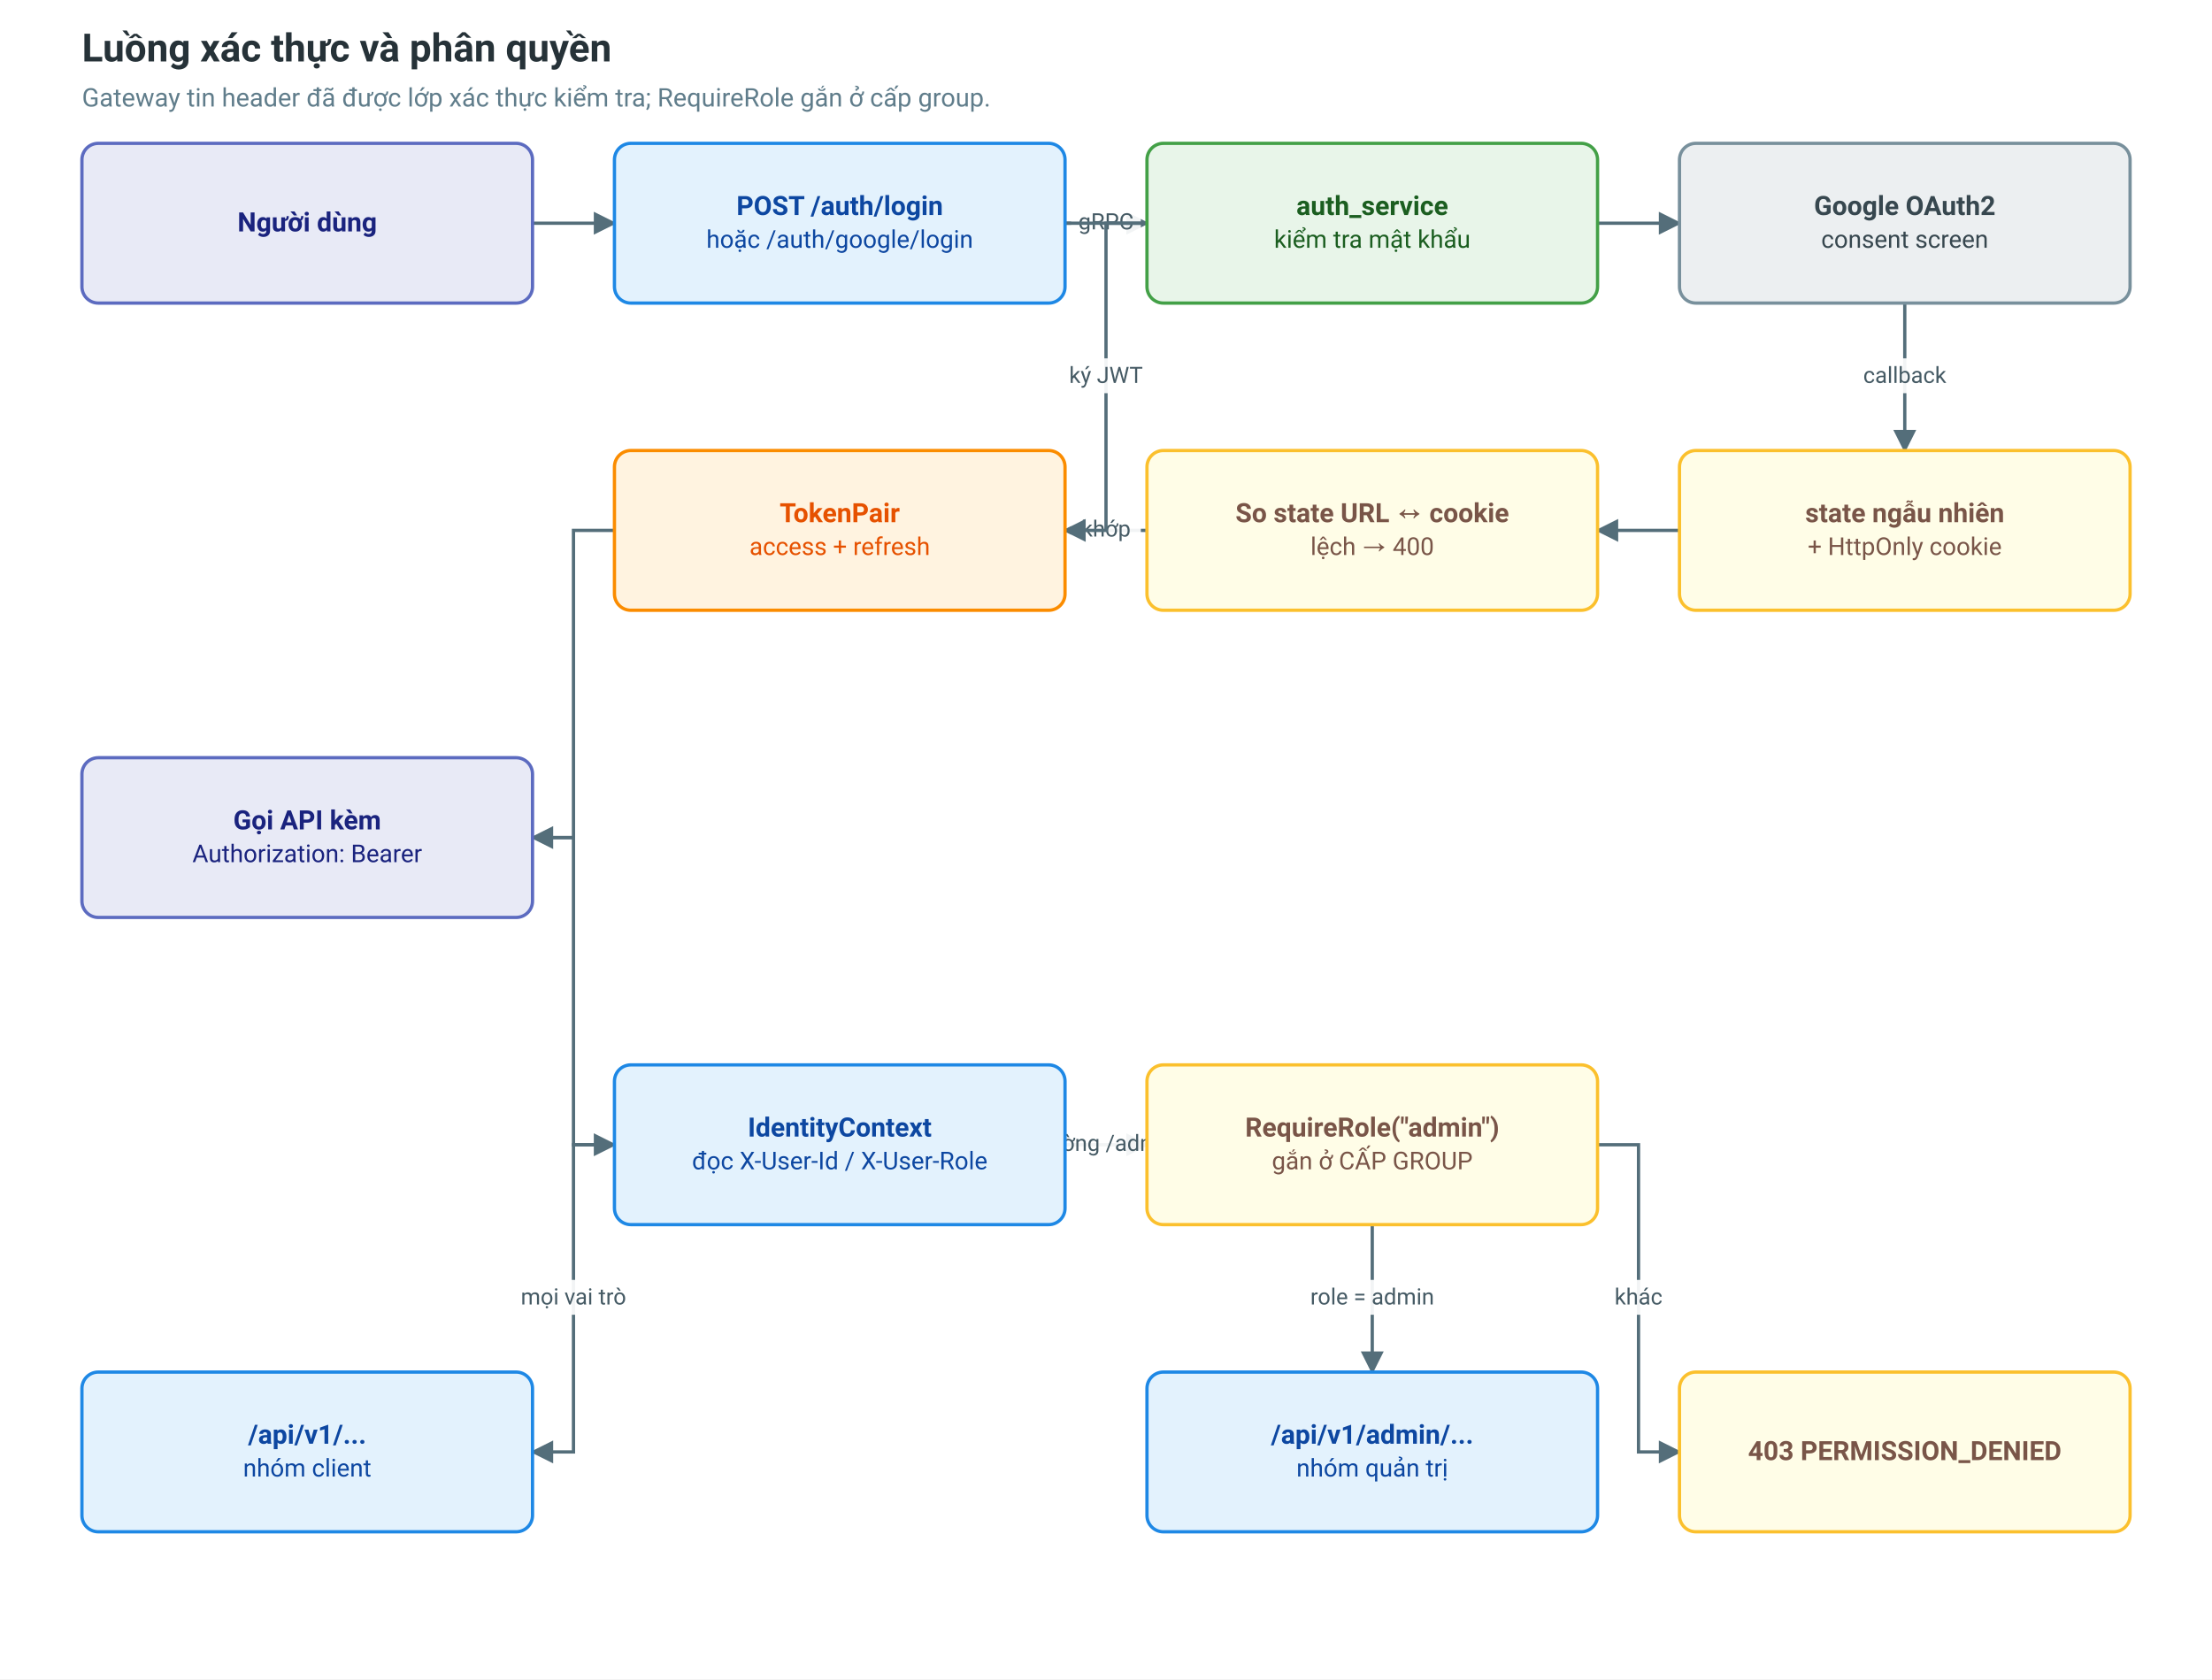
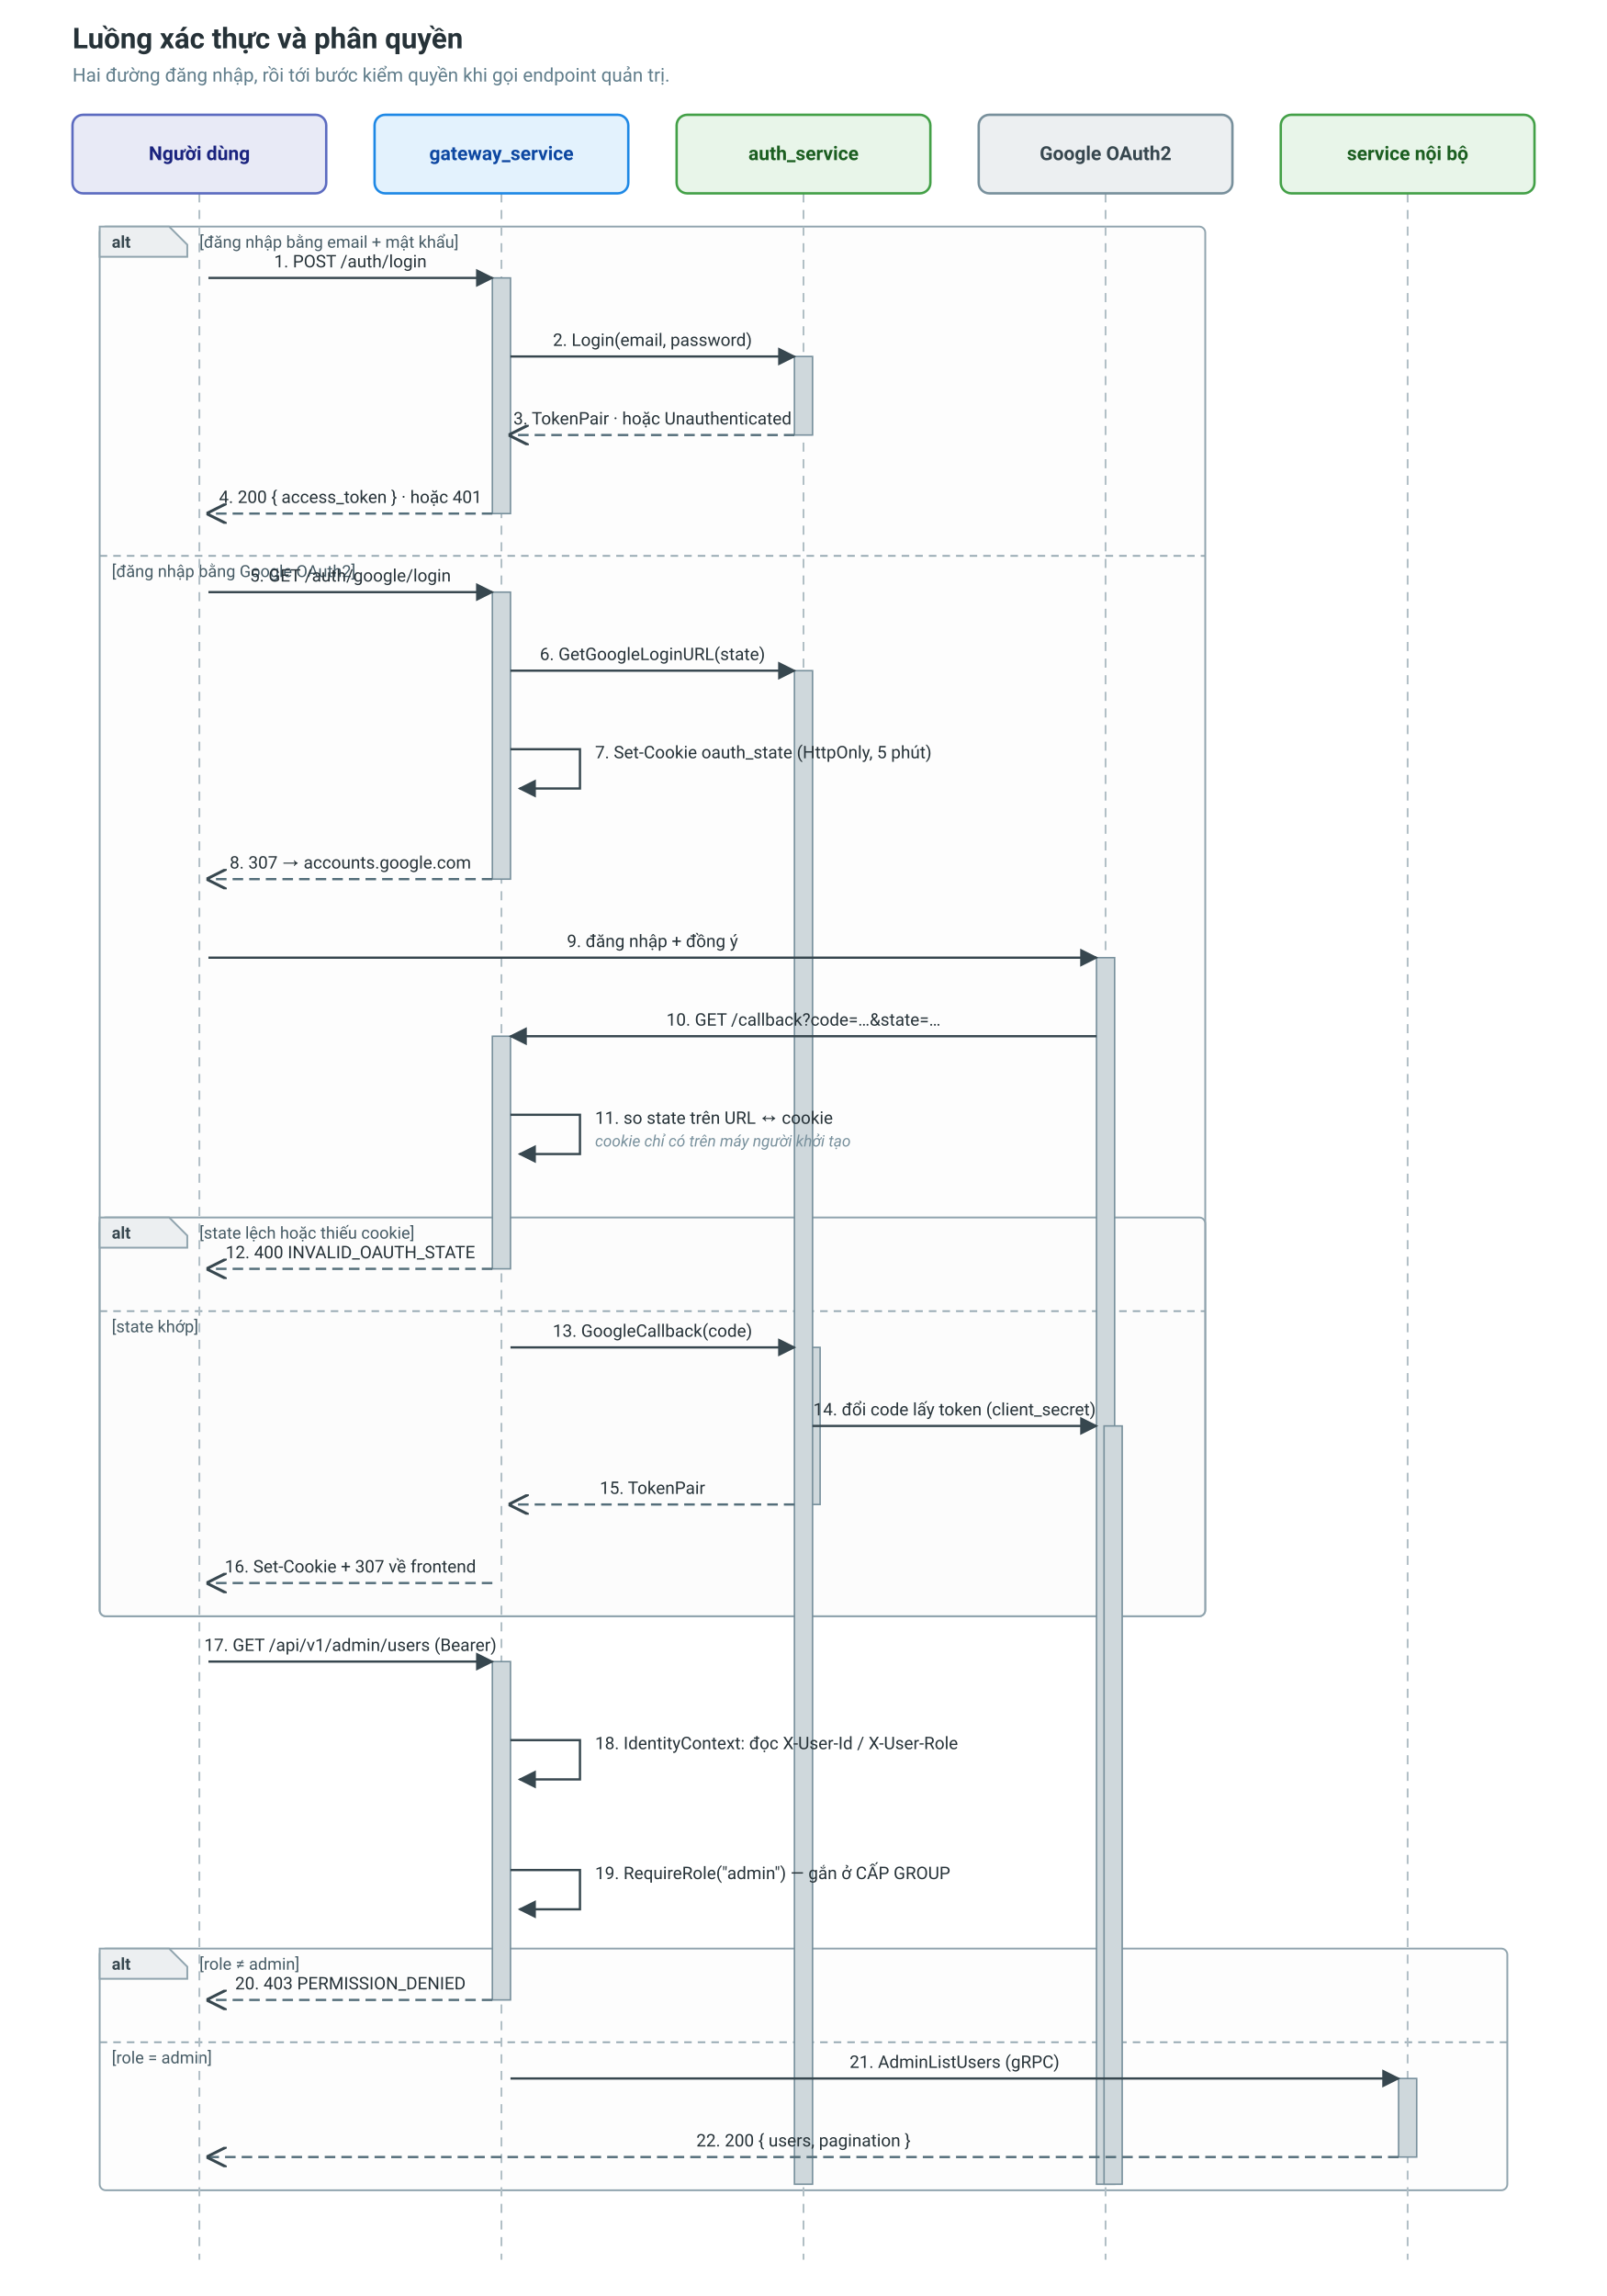
- <svg xmlns="http://www.w3.org/2000/svg" width="1080" height="820" viewBox="0 0 1080 820" font-family="Segoe UI, Roboto, Helvetica, Arial, sans-serif">
-   <rect width="1080" height="820" fill="#FFFFFF" />
+ <svg xmlns="http://www.w3.org/2000/svg" width="1064" height="1520" viewBox="0 0 1064 1520" font-family="Segoe UI, Roboto, Helvetica, Arial, sans-serif">
+   <rect width="1064" height="1520" fill="#FFFFFF" />
  <defs>
-     <marker id="arrow" viewBox="0 0 10 10" refX="9" refY="5" markerWidth="7" markerHeight="7" orient="auto-start-reverse">
-       <path d="M 0 0 L 10 5 L 0 10 z" fill="#546E7A" />
+     <marker id="solid" viewBox="0 0 10 10" refX="9" refY="5" markerWidth="8" markerHeight="8" orient="auto-start-reverse">
+       <path d="M 0 0 L 10 5 L 0 10 z" fill="#37474F" />
+     </marker>
+     <marker id="open" viewBox="0 0 10 10" refX="9" refY="5" markerWidth="9" markerHeight="9" orient="auto-start-reverse">
+       <path d="M 0 0 L 10 5 L 0 10" fill="none" stroke="#37474F" stroke-width="1.4" />
    </marker>
  </defs>
-   <text x="40" y="30" font-size="19" font-weight="600" fill="#263238">Luồng xác thực và phân quyền</text>
-   <text x="40" y="52" font-size="12.5" fill="#607D8B">Gateway tin header đã được lớp xác thực kiểm tra; RequireRole gắn ở cấp group.</text>
-   <polyline points="260,109 300,109" fill="none" stroke="#546E7A" stroke-width="1.6" marker-end="url(#arrow)" />
-   <polyline points="520,109 560,109" fill="none" stroke="#546E7A" stroke-width="1.6" marker-end="url(#arrow)" />
-   <rect x="523" y="100" width="34" height="17" rx="3" fill="#FFFFFF" opacity="0.92" />
-   <text x="540" y="112" font-size="11" fill="#455A64" text-anchor="middle">gRPC</text>
-   <polyline points="520,109 820,109" fill="none" stroke="#546E7A" stroke-width="1.6" marker-end="url(#arrow)" />
-   <rect x="629" y="100" width="82" height="17" rx="3" fill="#FFFFFF" opacity="0.92" />
-   <text x="670" y="112" font-size="11" fill="#455A64" text-anchor="middle">redirect 307</text>
-   <polyline points="930,148 930,220" fill="none" stroke="#546E7A" stroke-width="1.6" marker-end="url(#arrow)" />
-   <rect x="901" y="175" width="58" height="17" rx="3" fill="#FFFFFF" opacity="0.92" />
-   <text x="930" y="187" font-size="11" fill="#455A64" text-anchor="middle">callback</text>
-   <polyline points="820,259 780,259" fill="none" stroke="#546E7A" stroke-width="1.6" marker-end="url(#arrow)" />
-   <polyline points="560,259 520,259" fill="none" stroke="#546E7A" stroke-width="1.6" marker-end="url(#arrow)" />
-   <rect x="523" y="250" width="34" height="17" rx="3" fill="#FFFFFF" opacity="0.92" />
-   <text x="540" y="262" font-size="11" fill="#455A64" text-anchor="middle">khớp</text>
-   <polyline points="560,109 540,109 540,259 520,259" fill="none" stroke="#546E7A" stroke-width="1.6" marker-end="url(#arrow)" />
-   <rect x="517" y="175" width="46" height="17" rx="3" fill="#FFFFFF" opacity="0.92" />
-   <text x="540" y="187" font-size="11" fill="#455A64" text-anchor="middle">ký JWT</text>
-   <polyline points="300,259 280,259 280,409 260,409" fill="none" stroke="#546E7A" stroke-width="1.6" marker-end="url(#arrow)" />
-   <polyline points="260,409 280,409 280,559 300,559" fill="none" stroke="#546E7A" stroke-width="1.6" marker-end="url(#arrow)" />
-   <polyline points="300,559 280,559 280,709 260,709" fill="none" stroke="#546E7A" stroke-width="1.6" marker-end="url(#arrow)" />
-   <rect x="242" y="625" width="76" height="17" rx="3" fill="#FFFFFF" opacity="0.92" />
-   <text x="280" y="637" font-size="11" fill="#455A64" text-anchor="middle">mọi vai trò</text>
-   <polyline points="520,559 560,559" fill="none" stroke="#546E7A" stroke-width="1.6" marker-end="url(#arrow)" />
-   <rect x="499" y="550" width="82" height="17" rx="3" fill="#FFFFFF" opacity="0.92" />
-   <text x="540" y="562" font-size="11" fill="#455A64" text-anchor="middle">đường /admin</text>
-   <polyline points="670,598 670,670" fill="none" stroke="#546E7A" stroke-width="1.6" marker-end="url(#arrow)" />
-   <rect x="629" y="625" width="82" height="17" rx="3" fill="#FFFFFF" opacity="0.92" />
-   <text x="670" y="637" font-size="11" fill="#455A64" text-anchor="middle">role = admin</text>
-   <polyline points="780,559 800,559 800,709 820,709" fill="none" stroke="#546E7A" stroke-width="1.6" marker-end="url(#arrow)" />
-   <rect x="783" y="625" width="34" height="17" rx="3" fill="#FFFFFF" opacity="0.92" />
-   <text x="800" y="637" font-size="11" fill="#455A64" text-anchor="middle">khác</text>
-   <rect x="40" y="70" width="220" height="78" rx="8" fill="#E8EAF6" stroke="#5C6BC0" stroke-width="1.6" />
-   <text x="150" y="113" font-size="13.0" font-weight="600" fill="#1A237E" text-anchor="middle">Người dùng</text>
-   <rect x="300" y="70" width="220" height="78" rx="8" fill="#E3F2FD" stroke="#1E88E5" stroke-width="1.6" />
-   <text x="410" y="105" font-size="13.0" font-weight="600" fill="#0D47A1" text-anchor="middle">POST /auth/login</text>
-   <text x="410" y="121" font-size="12.0" font-weight="400" fill="#0D47A1" text-anchor="middle">hoặc /auth/google/login</text>
-   <rect x="560" y="70" width="220" height="78" rx="8" fill="#E8F5E9" stroke="#43A047" stroke-width="1.6" />
-   <text x="670" y="105" font-size="13.0" font-weight="600" fill="#1B5E20" text-anchor="middle">auth_service</text>
-   <text x="670" y="121" font-size="12.0" font-weight="400" fill="#1B5E20" text-anchor="middle">kiểm tra mật khẩu</text>
-   <rect x="820" y="70" width="220" height="78" rx="8" fill="#ECEFF1" stroke="#78909C" stroke-width="1.6" />
-   <text x="930" y="105" font-size="13.0" font-weight="600" fill="#37474F" text-anchor="middle">Google OAuth2</text>
-   <text x="930" y="121" font-size="12.0" font-weight="400" fill="#37474F" text-anchor="middle">consent screen</text>
-   <rect x="820" y="220" width="220" height="78" rx="8" fill="#FFFDE7" stroke="#FBC02D" stroke-width="1.6" />
-   <text x="930" y="255" font-size="13.0" font-weight="600" fill="#795548" text-anchor="middle">state ngẫu nhiên</text>
-   <text x="930" y="271" font-size="12.0" font-weight="400" fill="#795548" text-anchor="middle">+ HttpOnly cookie</text>
-   <rect x="560" y="220" width="220" height="78" rx="8" fill="#FFFDE7" stroke="#FBC02D" stroke-width="1.6" />
-   <text x="670" y="255" font-size="13.0" font-weight="600" fill="#795548" text-anchor="middle">So state URL ↔ cookie</text>
-   <text x="670" y="271" font-size="12.0" font-weight="400" fill="#795548" text-anchor="middle">lệch → 400</text>
-   <rect x="300" y="220" width="220" height="78" rx="8" fill="#FFF3E0" stroke="#FB8C00" stroke-width="1.6" />
-   <text x="410" y="255" font-size="13.0" font-weight="600" fill="#E65100" text-anchor="middle">TokenPair</text>
-   <text x="410" y="271" font-size="12.0" font-weight="400" fill="#E65100" text-anchor="middle">access + refresh</text>
-   <rect x="40" y="370" width="220" height="78" rx="8" fill="#E8EAF6" stroke="#5C6BC0" stroke-width="1.6" />
-   <text x="150" y="405" font-size="13.0" font-weight="600" fill="#1A237E" text-anchor="middle">Gọi API kèm</text>
-   <text x="150" y="421" font-size="12.0" font-weight="400" fill="#1A237E" text-anchor="middle">Authorization: Bearer</text>
-   <rect x="300" y="520" width="220" height="78" rx="8" fill="#E3F2FD" stroke="#1E88E5" stroke-width="1.6" />
-   <text x="410" y="555" font-size="13.0" font-weight="600" fill="#0D47A1" text-anchor="middle">IdentityContext</text>
-   <text x="410" y="571" font-size="12.0" font-weight="400" fill="#0D47A1" text-anchor="middle">đọc X-User-Id / X-User-Role</text>
-   <rect x="40" y="670" width="220" height="78" rx="8" fill="#E3F2FD" stroke="#1E88E5" stroke-width="1.6" />
-   <text x="150" y="705" font-size="13.0" font-weight="600" fill="#0D47A1" text-anchor="middle">/api/v1/...</text>
-   <text x="150" y="721" font-size="12.0" font-weight="400" fill="#0D47A1" text-anchor="middle">nhóm client</text>
-   <rect x="560" y="520" width="220" height="78" rx="8" fill="#FFFDE7" stroke="#FBC02D" stroke-width="1.6" />
-   <text x="670" y="555" font-size="13.0" font-weight="600" fill="#795548" text-anchor="middle">RequireRole("admin")</text>
-   <text x="670" y="571" font-size="12.0" font-weight="400" fill="#795548" text-anchor="middle">gắn ở CẤP GROUP</text>
-   <rect x="560" y="670" width="220" height="78" rx="8" fill="#E3F2FD" stroke="#1E88E5" stroke-width="1.6" />
-   <text x="670" y="705" font-size="13.0" font-weight="600" fill="#0D47A1" text-anchor="middle">/api/v1/admin/...</text>
-   <text x="670" y="721" font-size="12.0" font-weight="400" fill="#0D47A1" text-anchor="middle">nhóm quản trị</text>
-   <rect x="820" y="670" width="220" height="78" rx="8" fill="#FFFDE7" stroke="#FBC02D" stroke-width="1.6" />
-   <text x="930" y="713" font-size="13.0" font-weight="600" fill="#795548" text-anchor="middle">403 PERMISSION_DENIED</text>
+   <text x="48" y="32" font-size="19" font-weight="600" fill="#263238">Luồng xác thực và phân quyền</text>
+   <text x="48" y="54" font-size="12.5" fill="#607D8B">Hai đường đăng nhập, rồi tới bước kiểm quyền khi gọi endpoint quản trị.</text>
+   <rect x="66" y="150" width="732" height="920" rx="4" fill="#FAFAFA" fill-opacity="0.55" stroke="#90A4AE" stroke-width="1.2" />
+   <path d="M 66 150 h 46 l 12 12 v 8 h -58 z" fill="#ECEFF1" stroke="#90A4AE" stroke-width="1.2" />
+   <text x="74" y="164" font-size="11" font-weight="700" fill="#37474F">alt</text>
+   <text x="132" y="164" font-size="11" fill="#455A64">[đăng nhập bằng email + mật khẩu]</text>
+   <line x1="66" y1="368" x2="798" y2="368" stroke="#90A4AE" stroke-width="1.1" stroke-dasharray="5 4" />
+   <text x="74" y="382" font-size="11" fill="#455A64">[đăng nhập bằng Google OAuth2]</text>
+   <rect x="66" y="806" width="732" height="264" rx="4" fill="#FAFAFA" fill-opacity="0.55" stroke="#90A4AE" stroke-width="1.2" />
+   <path d="M 66 806 h 46 l 12 12 v 8 h -58 z" fill="#ECEFF1" stroke="#90A4AE" stroke-width="1.2" />
+   <text x="74" y="820" font-size="11" font-weight="700" fill="#37474F">alt</text>
+   <text x="132" y="820" font-size="11" fill="#455A64">[state lệch hoặc thiếu cookie]</text>
+   <line x1="66" y1="868" x2="798" y2="868" stroke="#90A4AE" stroke-width="1.1" stroke-dasharray="5 4" />
+   <text x="74" y="882" font-size="11" fill="#455A64">[state khớp]</text>
+   <rect x="66" y="1290" width="932" height="160" rx="4" fill="#FAFAFA" fill-opacity="0.55" stroke="#90A4AE" stroke-width="1.2" />
+   <path d="M 66 1290 h 46 l 12 12 v 8 h -58 z" fill="#ECEFF1" stroke="#90A4AE" stroke-width="1.2" />
+   <text x="74" y="1304" font-size="11" font-weight="700" fill="#37474F">alt</text>
+   <text x="132" y="1304" font-size="11" fill="#455A64">[role ≠ admin]</text>
+   <line x1="66" y1="1352" x2="998" y2="1352" stroke="#90A4AE" stroke-width="1.1" stroke-dasharray="5 4" />
+   <text x="74" y="1366" font-size="11" fill="#455A64">[role = admin]</text>
+   <line x1="132" y1="128" x2="132" y2="1496" stroke="#B0BEC5" stroke-width="1.2" stroke-dasharray="6 5" />
+   <line x1="332" y1="128" x2="332" y2="1496" stroke="#B0BEC5" stroke-width="1.2" stroke-dasharray="6 5" />
+   <line x1="532" y1="128" x2="532" y2="1496" stroke="#B0BEC5" stroke-width="1.2" stroke-dasharray="6 5" />
+   <line x1="732" y1="128" x2="732" y2="1496" stroke="#B0BEC5" stroke-width="1.2" stroke-dasharray="6 5" />
+   <line x1="932" y1="128" x2="932" y2="1496" stroke="#B0BEC5" stroke-width="1.2" stroke-dasharray="6 5" />
+   <rect x="526" y="236" width="12" height="52" fill="#CFD8DC" stroke="#78909C" stroke-width="1" />
+   <rect x="326" y="184" width="12" height="156" fill="#CFD8DC" stroke="#78909C" stroke-width="1" />
+   <rect x="326" y="392" width="12" height="190" fill="#CFD8DC" stroke="#78909C" stroke-width="1" />
+   <rect x="326" y="686" width="12" height="154" fill="#CFD8DC" stroke="#78909C" stroke-width="1" />
+   <rect x="531" y="892" width="12" height="104" fill="#CFD8DC" stroke="#78909C" stroke-width="1" />
+   <rect x="326" y="1100" width="12" height="224" fill="#CFD8DC" stroke="#78909C" stroke-width="1" />
+   <rect x="926" y="1376" width="12" height="52" fill="#CFD8DC" stroke="#78909C" stroke-width="1" />
+   <rect x="526" y="444" width="12" height="1002" fill="#CFD8DC" stroke="#78909C" stroke-width="1" />
+   <rect x="726" y="634" width="12" height="812" fill="#CFD8DC" stroke="#78909C" stroke-width="1" />
+   <rect x="731" y="944" width="12" height="502" fill="#CFD8DC" stroke="#78909C" stroke-width="1" />
+   <line x1="138" y1="184" x2="326" y2="184" stroke="#37474F" stroke-width="1.5" marker-end="url(#solid)" />
+   <text x="232" y="177" font-size="11.5" fill="#263238" text-anchor="middle">1. POST /auth/login</text>
+   <line x1="338" y1="236" x2="526" y2="236" stroke="#37474F" stroke-width="1.5" marker-end="url(#solid)" />
+   <text x="432" y="229" font-size="11.5" fill="#263238" text-anchor="middle">2. Login(email, password)</text>
+   <line x1="526" y1="288" x2="338" y2="288" stroke="#546E7A" stroke-width="1.5" stroke-dasharray="7 4" marker-end="url(#open)" />
+   <text x="432" y="281" font-size="11.5" fill="#263238" text-anchor="middle">3. TokenPair · hoặc Unauthenticated</text>
+   <line x1="326" y1="340" x2="138" y2="340" stroke="#546E7A" stroke-width="1.5" stroke-dasharray="7 4" marker-end="url(#open)" />
+   <text x="232" y="333" font-size="11.5" fill="#263238" text-anchor="middle">4. 200 { access_token } · hoặc 401</text>
+   <line x1="138" y1="392" x2="326" y2="392" stroke="#37474F" stroke-width="1.5" marker-end="url(#solid)" />
+   <text x="232" y="385" font-size="11.5" fill="#263238" text-anchor="middle">5. GET /auth/google/login</text>
+   <line x1="338" y1="444" x2="526" y2="444" stroke="#37474F" stroke-width="1.5" marker-end="url(#solid)" />
+   <text x="432" y="437" font-size="11.5" fill="#263238" text-anchor="middle">6. GetGoogleLoginURL(state)</text>
+   <polyline points="338,496 384,496 384,522 344,522" fill="none" stroke="#37474F" stroke-width="1.5" marker-end="url(#solid)" />
+   <text x="394" y="502" font-size="11.5" fill="#263238">7. Set-Cookie oauth_state (HttpOnly, 5 phút)</text>
+   <line x1="326" y1="582" x2="138" y2="582" stroke="#546E7A" stroke-width="1.5" stroke-dasharray="7 4" marker-end="url(#open)" />
+   <text x="232" y="575" font-size="11.5" fill="#263238" text-anchor="middle">8. 307 → accounts.google.com</text>
+   <line x1="138" y1="634" x2="726" y2="634" stroke="#37474F" stroke-width="1.5" marker-end="url(#solid)" />
+   <text x="432" y="627" font-size="11.5" fill="#263238" text-anchor="middle">9. đăng nhập + đồng ý</text>
+   <line x1="726" y1="686" x2="338" y2="686" stroke="#37474F" stroke-width="1.5" marker-end="url(#solid)" />
+   <text x="532" y="679" font-size="11.5" fill="#263238" text-anchor="middle">10. GET /callback?code=…&amp;state=…</text>
+   <polyline points="338,738 384,738 384,764 344,764" fill="none" stroke="#37474F" stroke-width="1.5" marker-end="url(#solid)" />
+   <text x="394" y="744" font-size="11.5" fill="#263238">11. so state trên URL ↔ cookie</text>
+   <text x="394" y="759" font-size="10.5" font-style="italic" fill="#78909C">cookie chỉ có trên máy người khởi tạo</text>
+   <line x1="326" y1="840" x2="138" y2="840" stroke="#546E7A" stroke-width="1.5" stroke-dasharray="7 4" marker-end="url(#open)" />
+   <text x="232" y="833" font-size="11.5" fill="#263238" text-anchor="middle">12. 400 INVALID_OAUTH_STATE</text>
+   <line x1="338" y1="892" x2="526" y2="892" stroke="#37474F" stroke-width="1.5" marker-end="url(#solid)" />
+   <text x="432" y="885" font-size="11.5" fill="#263238" text-anchor="middle">13. GoogleCallback(code)</text>
+   <line x1="538" y1="944" x2="726" y2="944" stroke="#37474F" stroke-width="1.5" marker-end="url(#solid)" />
+   <text x="632" y="937" font-size="11.5" fill="#263238" text-anchor="middle">14. đổi code lấy token (client_secret)</text>
+   <line x1="526" y1="996" x2="338" y2="996" stroke="#546E7A" stroke-width="1.5" stroke-dasharray="7 4" marker-end="url(#open)" />
+   <text x="432" y="989" font-size="11.5" fill="#263238" text-anchor="middle">15. TokenPair</text>
+   <line x1="326" y1="1048" x2="138" y2="1048" stroke="#546E7A" stroke-width="1.5" stroke-dasharray="7 4" marker-end="url(#open)" />
+   <text x="232" y="1041" font-size="11.5" fill="#263238" text-anchor="middle">16. Set-Cookie + 307 về frontend</text>
+   <line x1="138" y1="1100" x2="326" y2="1100" stroke="#37474F" stroke-width="1.5" marker-end="url(#solid)" />
+   <text x="232" y="1093" font-size="11.5" fill="#263238" text-anchor="middle">17. GET /api/v1/admin/users  (Bearer)</text>
+   <polyline points="338,1152 384,1152 384,1178 344,1178" fill="none" stroke="#37474F" stroke-width="1.5" marker-end="url(#solid)" />
+   <text x="394" y="1158" font-size="11.5" fill="#263238">18. IdentityContext: đọc X-User-Id / X-User-Role</text>
+   <polyline points="338,1238 384,1238 384,1264 344,1264" fill="none" stroke="#37474F" stroke-width="1.5" marker-end="url(#solid)" />
+   <text x="394" y="1244" font-size="11.5" fill="#263238">19. RequireRole("admin") — gắn ở CẤP GROUP</text>
+   <line x1="326" y1="1324" x2="138" y2="1324" stroke="#546E7A" stroke-width="1.5" stroke-dasharray="7 4" marker-end="url(#open)" />
+   <text x="232" y="1317" font-size="11.5" fill="#263238" text-anchor="middle">20. 403 PERMISSION_DENIED</text>
+   <line x1="338" y1="1376" x2="926" y2="1376" stroke="#37474F" stroke-width="1.5" marker-end="url(#solid)" />
+   <text x="632" y="1369" font-size="11.5" fill="#263238" text-anchor="middle">21. AdminListUsers (gRPC)</text>
+   <line x1="926" y1="1428" x2="138" y2="1428" stroke="#546E7A" stroke-width="1.5" stroke-dasharray="7 4" marker-end="url(#open)" />
+   <text x="532" y="1421" font-size="11.5" fill="#263238" text-anchor="middle">22. 200 { users, pagination }</text>
+   <rect x="48" y="76" width="168" height="52" rx="7" fill="#E8EAF6" stroke="#5C6BC0" stroke-width="1.6" />
+   <text x="132" y="106" font-size="12.8" font-weight="600" fill="#1A237E" text-anchor="middle">Người dùng</text>
+   <rect x="248" y="76" width="168" height="52" rx="7" fill="#E3F2FD" stroke="#1E88E5" stroke-width="1.6" />
+   <text x="332" y="106" font-size="12.8" font-weight="600" fill="#0D47A1" text-anchor="middle">gateway_service</text>
+   <rect x="448" y="76" width="168" height="52" rx="7" fill="#E8F5E9" stroke="#43A047" stroke-width="1.6" />
+   <text x="532" y="106" font-size="12.8" font-weight="600" fill="#1B5E20" text-anchor="middle">auth_service</text>
+   <rect x="648" y="76" width="168" height="52" rx="7" fill="#ECEFF1" stroke="#78909C" stroke-width="1.6" />
+   <text x="732" y="106" font-size="12.8" font-weight="600" fill="#37474F" text-anchor="middle">Google OAuth2</text>
+   <rect x="848" y="76" width="168" height="52" rx="7" fill="#E8F5E9" stroke="#43A047" stroke-width="1.6" />
+   <text x="932" y="106" font-size="12.8" font-weight="600" fill="#1B5E20" text-anchor="middle">service nội bộ</text>
</svg>
